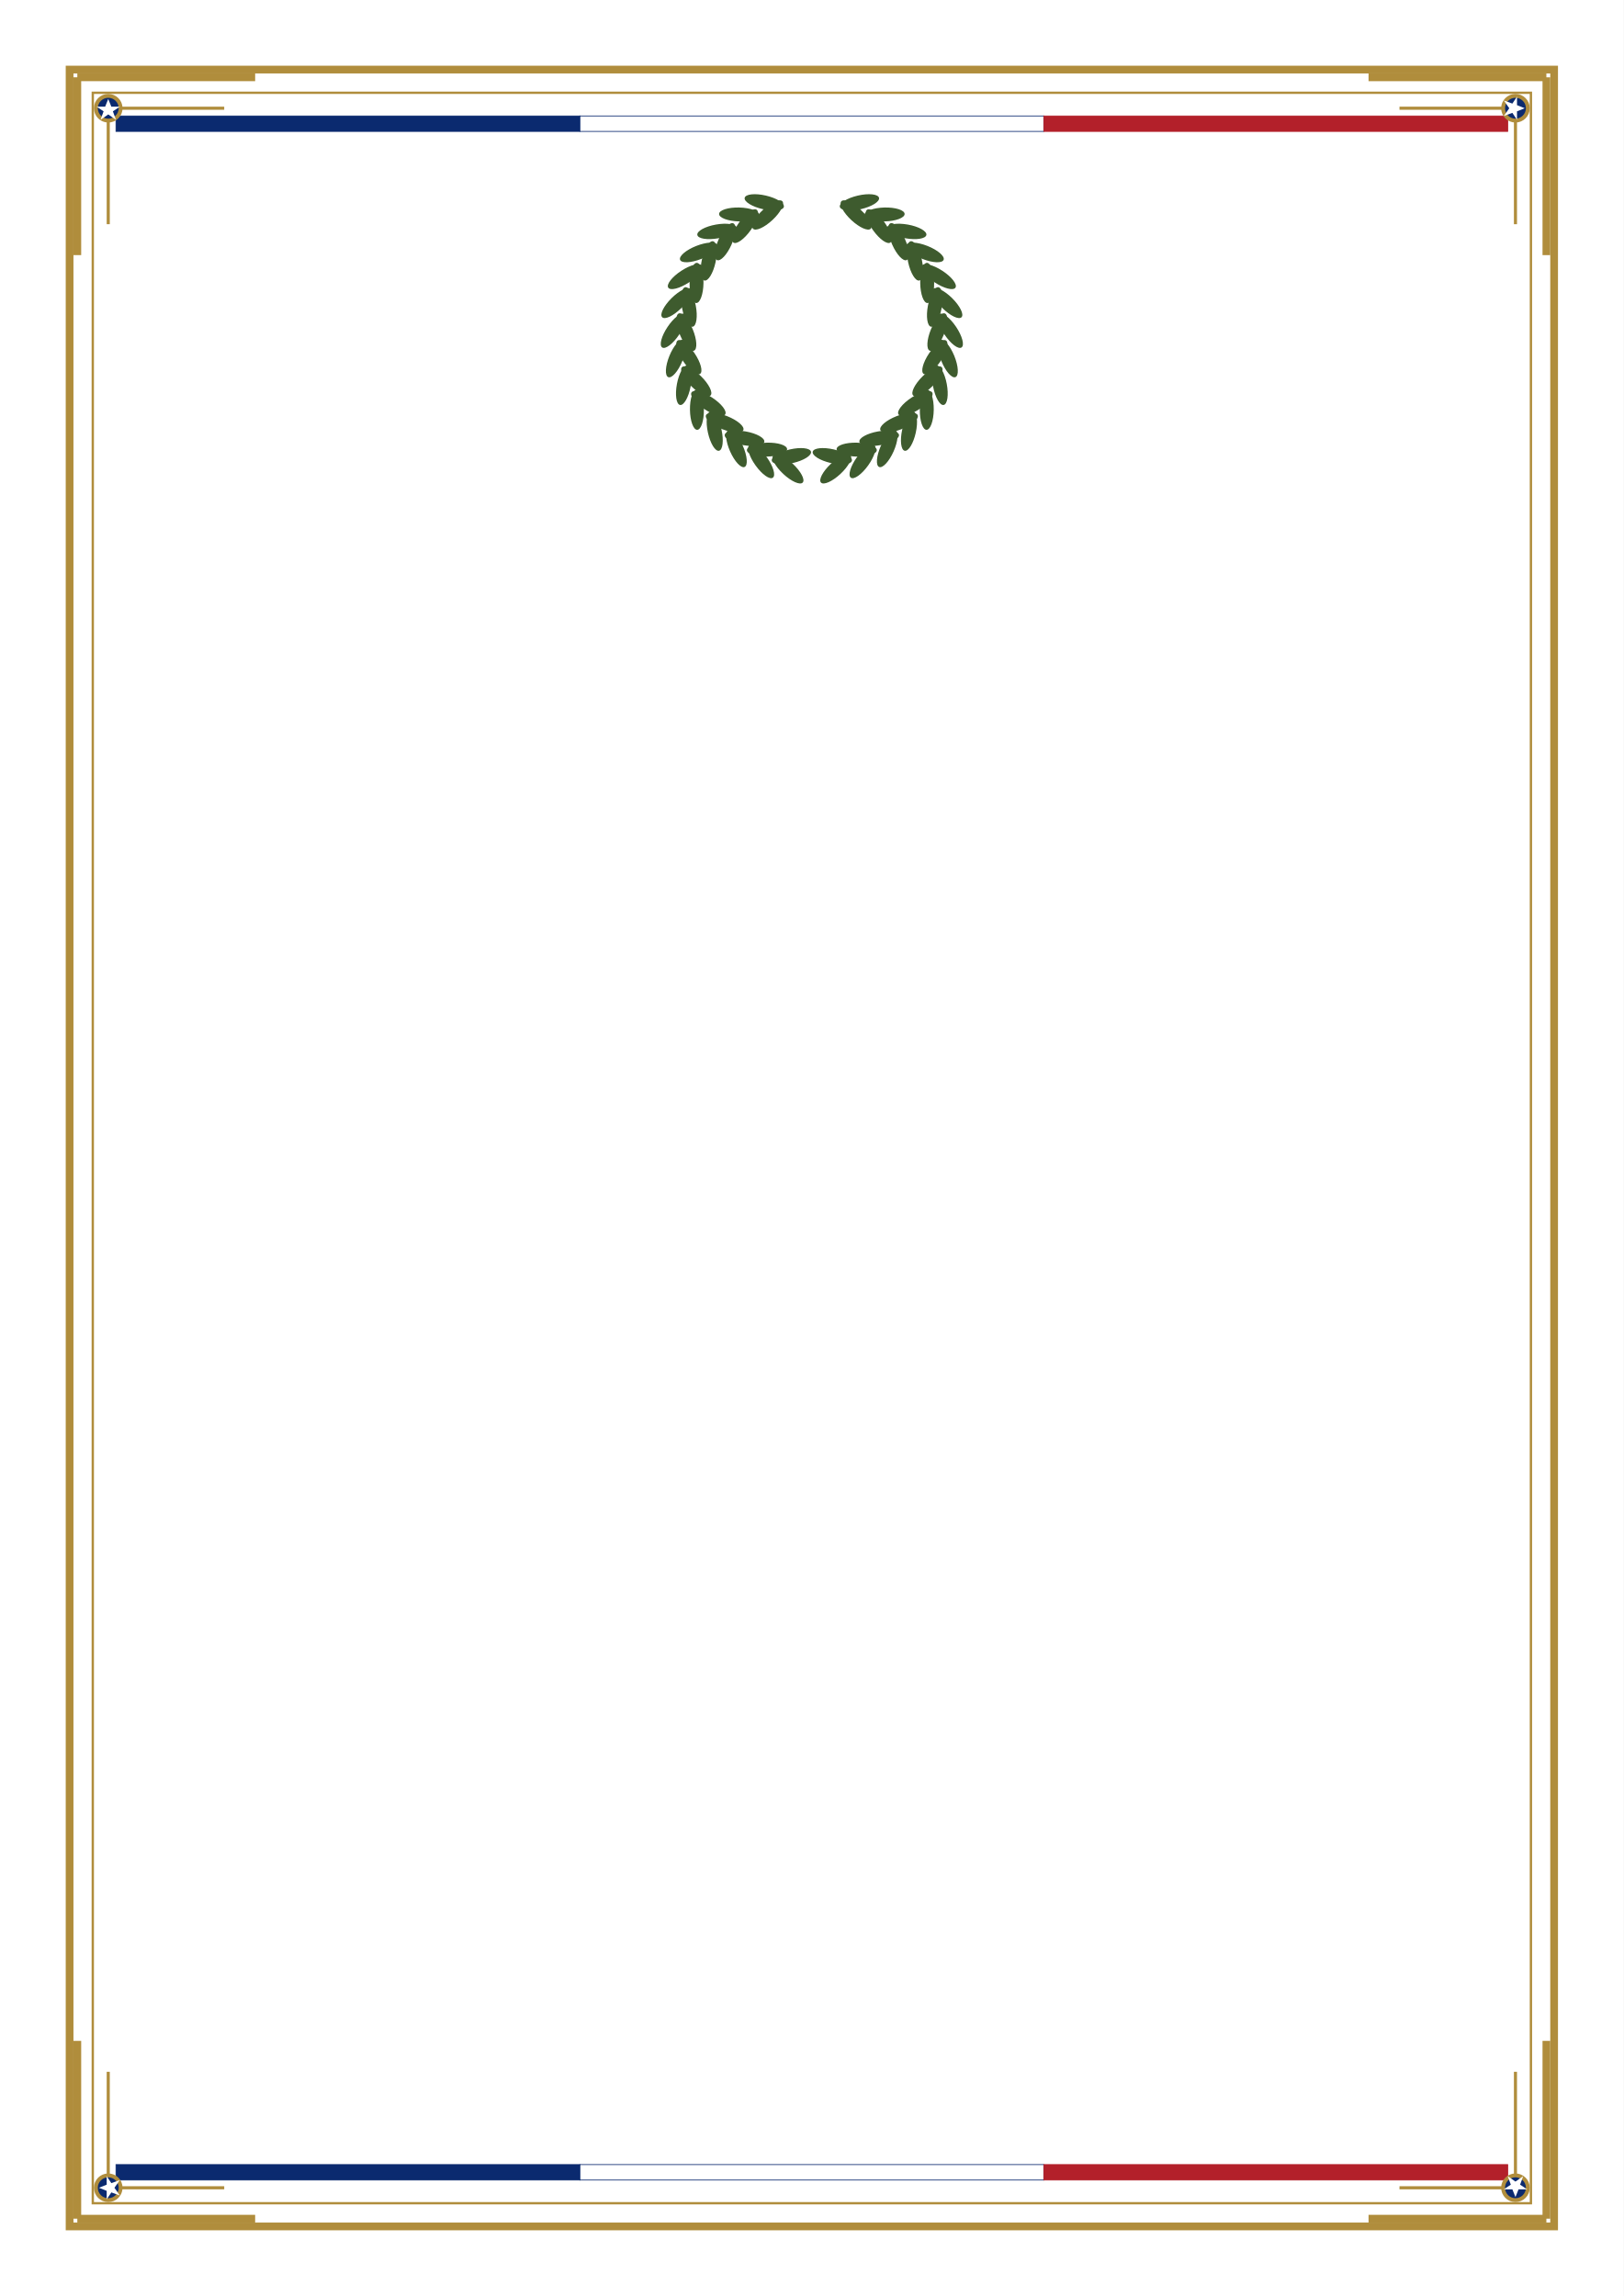
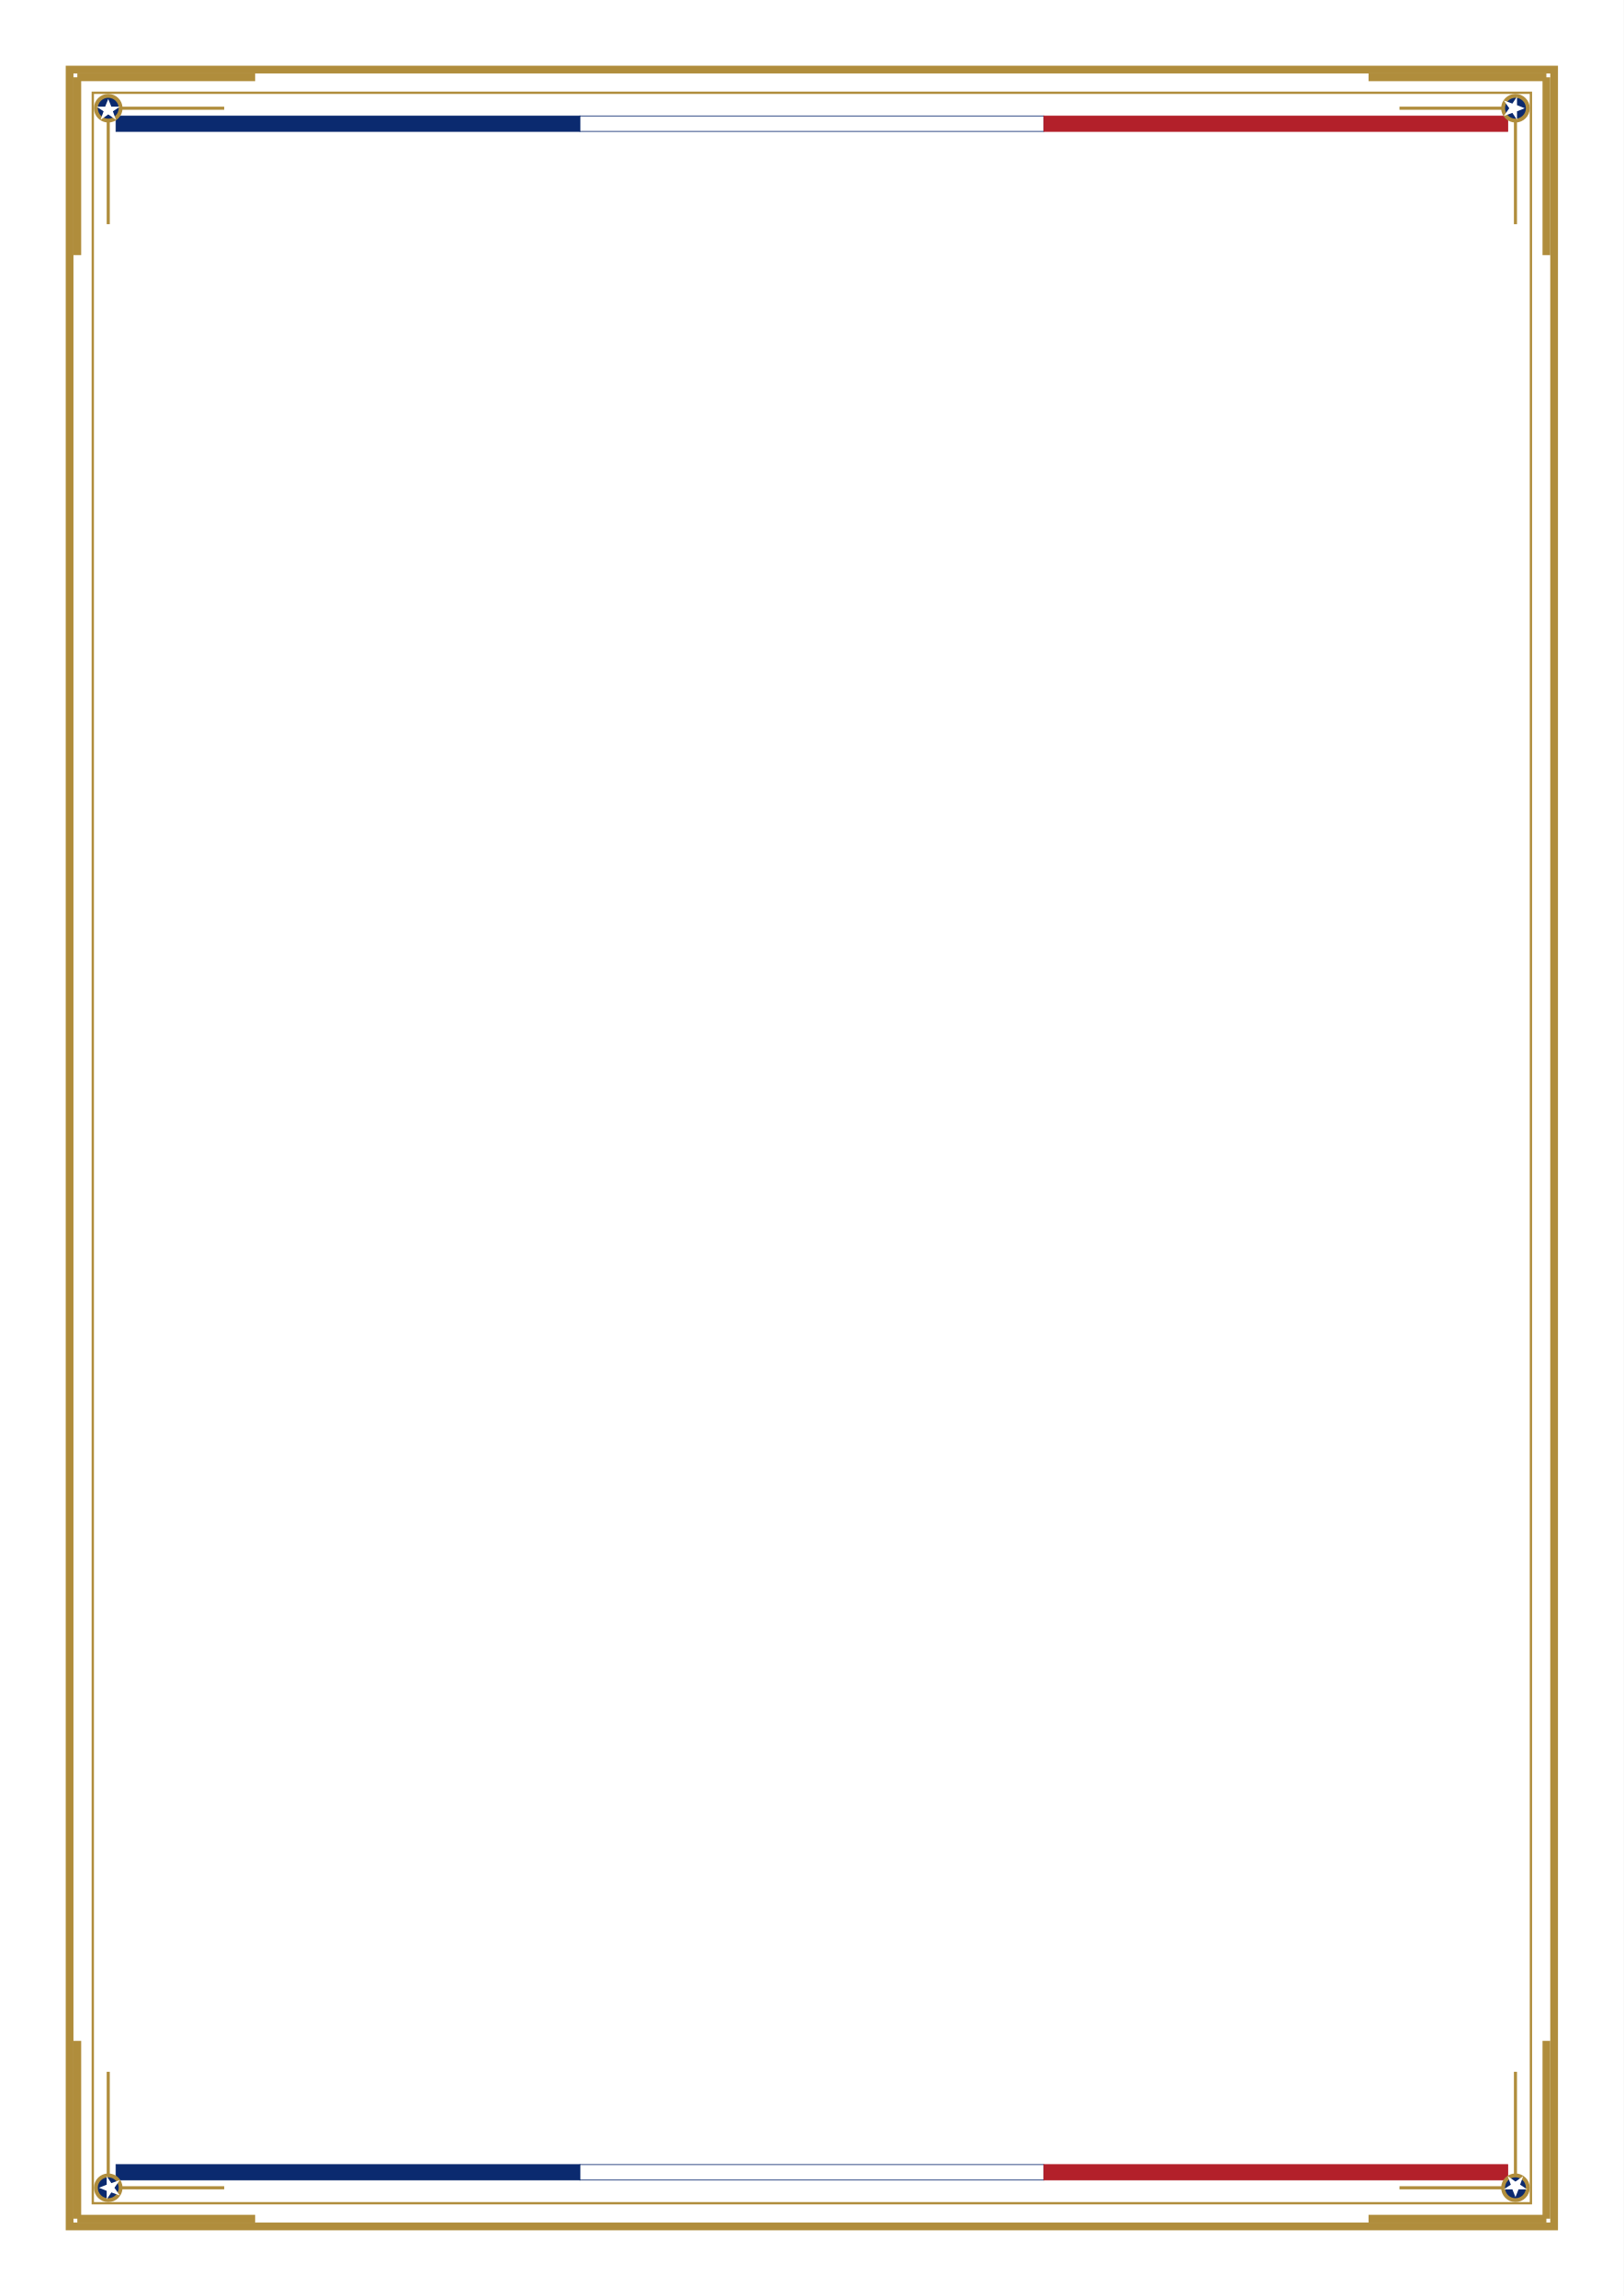
<svg xmlns="http://www.w3.org/2000/svg" viewBox="0 0 2100 2970" width="2100" height="2970">
  <rect width="2100" height="2970" fill="#fff" />
  <rect x="90" y="90" width="1920" height="2790" fill="none" stroke="#B08D3C" stroke-width="10" />
  <rect x="120" y="120" width="1860" height="2730" fill="none" stroke="#B08D3C" stroke-width="3" />
  <rect x="150" y="150" width="600" height="20" fill="#0B2A6F" stroke="#0B2A6F" stroke-width="1" />
  <rect x="750" y="150" width="600" height="20" fill="#fff" stroke="#0B2A6F" stroke-width="1" />
  <rect x="1350" y="150" width="600" height="20" fill="#B3202A" stroke="#B3202A" stroke-width="1" />
  <rect x="150" y="2800" width="600" height="20" fill="#0B2A6F" stroke="#0B2A6F" stroke-width="1" />
  <rect x="750" y="2800" width="600" height="20" fill="#fff" stroke="#0B2A6F" stroke-width="1" />
  <rect x="1350" y="2800" width="600" height="20" fill="#B3202A" stroke="#B3202A" stroke-width="1" />
  <g transform="translate(100 100) rotate(0)">
    <path d="M0,0 H230 M0,0 V230" stroke="#B08D3C" stroke-width="10" />
    <path d="M40,40 H190 M40,40 V190" stroke="#B08D3C" stroke-width="4" />
    <circle cx="40" cy="40" r="16" fill="#0B2A6F" stroke="#B08D3C" stroke-width="5" />
    <path d="M40,28 L44,38 L55,38 L46,44 L50,55 L40,48 L30,55 L34,44 L25,38 L36,38Z" fill="#fff" />
  </g>
  <g transform="translate(2000 100) rotate(90)">
    <path d="M0,0 H230 M0,0 V230" stroke="#B08D3C" stroke-width="10" />
    <path d="M40,40 H190 M40,40 V190" stroke="#B08D3C" stroke-width="4" />
    <circle cx="40" cy="40" r="16" fill="#0B2A6F" stroke="#B08D3C" stroke-width="5" />
    <path d="M40,28 L44,38 L55,38 L46,44 L50,55 L40,48 L30,55 L34,44 L25,38 L36,38Z" fill="#fff" />
  </g>
  <g transform="translate(2000 2870) rotate(180)">
    <path d="M0,0 H230 M0,0 V230" stroke="#B08D3C" stroke-width="10" />
    <path d="M40,40 H190 M40,40 V190" stroke="#B08D3C" stroke-width="4" />
    <circle cx="40" cy="40" r="16" fill="#0B2A6F" stroke="#B08D3C" stroke-width="5" />
    <path d="M40,28 L44,38 L55,38 L46,44 L50,55 L40,48 L30,55 L34,44 L25,38 L36,38Z" fill="#fff" />
  </g>
  <g transform="translate(100 2870) rotate(270)">
    <path d="M0,0 H230 M0,0 V230" stroke="#B08D3C" stroke-width="10" />
    <path d="M40,40 H190 M40,40 V190" stroke="#B08D3C" stroke-width="4" />
    <circle cx="40" cy="40" r="16" fill="#0B2A6F" stroke="#B08D3C" stroke-width="5" />
    <path d="M40,28 L44,38 L55,38 L46,44 L50,55 L40,48 L30,55 L34,44 L25,38 L36,38Z" fill="#fff" />
  </g>
-   <ellipse cx="1094.0" cy="594.2" rx="26" ry="9" transform="rotate(137.0 1094.0 594.2) translate(18 0)" fill="#3E5B2E" />
-   <ellipse cx="1094.0" cy="594.2" rx="26" ry="9" transform="rotate(193.0 1094.0 594.2) translate(18 0)" fill="#3E5B2E" />
-   <ellipse cx="1126.0" cy="582.1" rx="26" ry="9" transform="rotate(125.5 1126.0 582.1) translate(18 0)" fill="#3E5B2E" />
-   <ellipse cx="1126.0" cy="582.1" rx="26" ry="9" transform="rotate(181.5 1126.0 582.1) translate(18 0)" fill="#3E5B2E" />
-   <ellipse cx="1154.8" cy="563.8" rx="26" ry="9" transform="rotate(113.9 1154.8 563.8) translate(18 0)" fill="#3E5B2E" />
-   <ellipse cx="1154.8" cy="563.8" rx="26" ry="9" transform="rotate(169.9 1154.8 563.8) translate(18 0)" fill="#3E5B2E" />
-   <ellipse cx="1179.5" cy="540.1" rx="26" ry="9" transform="rotate(102.4 1179.5 540.1) translate(18 0)" fill="#3E5B2E" />
-   <ellipse cx="1179.5" cy="540.1" rx="26" ry="9" transform="rotate(158.4 1179.5 540.1) translate(18 0)" fill="#3E5B2E" />
-   <ellipse cx="1198.9" cy="512.0" rx="26" ry="9" transform="rotate(90.8 1198.9 512.0) translate(18 0)" fill="#3E5B2E" />
-   <ellipse cx="1198.9" cy="512.0" rx="26" ry="9" transform="rotate(146.8 1198.9 512.0) translate(18 0)" fill="#3E5B2E" />
-   <ellipse cx="1212.3" cy="480.6" rx="26" ry="9" transform="rotate(79.3 1212.3 480.6) translate(18 0)" fill="#3E5B2E" />
-   <ellipse cx="1212.3" cy="480.6" rx="26" ry="9" transform="rotate(135.3 1212.3 480.6) translate(18 0)" fill="#3E5B2E" />
-   <ellipse cx="1219.1" cy="447.1" rx="26" ry="9" transform="rotate(67.8 1219.1 447.1) translate(18 0)" fill="#3E5B2E" />
-   <ellipse cx="1219.1" cy="447.1" rx="26" ry="9" transform="rotate(123.8 1219.1 447.1) translate(18 0)" fill="#3E5B2E" />
-   <ellipse cx="1219.1" cy="412.9" rx="26" ry="9" transform="rotate(56.2 1219.1 412.9) translate(18 0)" fill="#3E5B2E" />
-   <ellipse cx="1219.1" cy="412.9" rx="26" ry="9" transform="rotate(112.2 1219.1 412.9) translate(18 0)" fill="#3E5B2E" />
-   <ellipse cx="1212.3" cy="379.4" rx="26" ry="9" transform="rotate(44.7 1212.3 379.4) translate(18 0)" fill="#3E5B2E" />
-   <ellipse cx="1212.3" cy="379.4" rx="26" ry="9" transform="rotate(100.7 1212.3 379.4) translate(18 0)" fill="#3E5B2E" />
-   <ellipse cx="1198.9" cy="348.0" rx="26" ry="9" transform="rotate(33.2 1198.9 348.0) translate(18 0)" fill="#3E5B2E" />
-   <ellipse cx="1198.9" cy="348.0" rx="26" ry="9" transform="rotate(89.2 1198.9 348.0) translate(18 0)" fill="#3E5B2E" />
-   <ellipse cx="1179.5" cy="319.9" rx="26" ry="9" transform="rotate(21.6 1179.5 319.9) translate(18 0)" fill="#3E5B2E" />
-   <ellipse cx="1179.5" cy="319.9" rx="26" ry="9" transform="rotate(77.6 1179.5 319.9) translate(18 0)" fill="#3E5B2E" />
-   <ellipse cx="1154.8" cy="296.2" rx="26" ry="9" transform="rotate(10.1 1154.8 296.2) translate(18 0)" fill="#3E5B2E" />
-   <ellipse cx="1154.8" cy="296.2" rx="26" ry="9" transform="rotate(66.1 1154.8 296.2) translate(18 0)" fill="#3E5B2E" />
-   <ellipse cx="1126.0" cy="277.9" rx="26" ry="9" transform="rotate(-1.5 1126.0 277.9) translate(18 0)" fill="#3E5B2E" />
-   <ellipse cx="1126.0" cy="277.9" rx="26" ry="9" transform="rotate(54.5 1126.0 277.9) translate(18 0)" fill="#3E5B2E" />
-   <ellipse cx="1094.0" cy="265.8" rx="26" ry="9" transform="rotate(-13.0 1094.0 265.8) translate(18 0)" fill="#3E5B2E" />
-   <ellipse cx="1094.0" cy="265.8" rx="26" ry="9" transform="rotate(43.0 1094.0 265.8) translate(18 0)" fill="#3E5B2E" />
-   <ellipse cx="1006.0" cy="594.2" rx="26" ry="9" transform="rotate(-13.0 1006.0 594.2) translate(18 0)" fill="#3E5B2E" />
-   <ellipse cx="1006.0" cy="594.2" rx="26" ry="9" transform="rotate(43.0 1006.0 594.2) translate(18 0)" fill="#3E5B2E" />
-   <ellipse cx="974.0" cy="582.1" rx="26" ry="9" transform="rotate(-1.5 974.0 582.1) translate(18 0)" fill="#3E5B2E" />
-   <ellipse cx="974.0" cy="582.1" rx="26" ry="9" transform="rotate(54.5 974.0 582.1) translate(18 0)" fill="#3E5B2E" />
-   <ellipse cx="945.2" cy="563.8" rx="26" ry="9" transform="rotate(10.1 945.2 563.8) translate(18 0)" fill="#3E5B2E" />
-   <ellipse cx="945.2" cy="563.8" rx="26" ry="9" transform="rotate(66.1 945.2 563.8) translate(18 0)" fill="#3E5B2E" />
-   <ellipse cx="920.5" cy="540.1" rx="26" ry="9" transform="rotate(21.6 920.5 540.1) translate(18 0)" fill="#3E5B2E" />
-   <ellipse cx="920.5" cy="540.1" rx="26" ry="9" transform="rotate(77.6 920.5 540.1) translate(18 0)" fill="#3E5B2E" />
-   <ellipse cx="901.1" cy="512.0" rx="26" ry="9" transform="rotate(33.2 901.1 512.0) translate(18 0)" fill="#3E5B2E" />
-   <ellipse cx="901.1" cy="512.0" rx="26" ry="9" transform="rotate(89.2 901.1 512.0) translate(18 0)" fill="#3E5B2E" />
-   <ellipse cx="887.7" cy="480.6" rx="26" ry="9" transform="rotate(44.7 887.7 480.6) translate(18 0)" fill="#3E5B2E" />
-   <ellipse cx="887.7" cy="480.6" rx="26" ry="9" transform="rotate(100.7 887.7 480.6) translate(18 0)" fill="#3E5B2E" />
-   <ellipse cx="880.9" cy="447.1" rx="26" ry="9" transform="rotate(56.2 880.9 447.1) translate(18 0)" fill="#3E5B2E" />
-   <ellipse cx="880.9" cy="447.1" rx="26" ry="9" transform="rotate(112.2 880.9 447.1) translate(18 0)" fill="#3E5B2E" />
-   <ellipse cx="880.9" cy="412.9" rx="26" ry="9" transform="rotate(67.8 880.9 412.9) translate(18 0)" fill="#3E5B2E" />
-   <ellipse cx="880.9" cy="412.9" rx="26" ry="9" transform="rotate(123.8 880.9 412.9) translate(18 0)" fill="#3E5B2E" />
-   <ellipse cx="887.7" cy="379.4" rx="26" ry="9" transform="rotate(79.3 887.7 379.4) translate(18 0)" fill="#3E5B2E" />
-   <ellipse cx="887.7" cy="379.4" rx="26" ry="9" transform="rotate(135.3 887.7 379.4) translate(18 0)" fill="#3E5B2E" />
-   <ellipse cx="901.1" cy="348.0" rx="26" ry="9" transform="rotate(90.8 901.1 348.0) translate(18 0)" fill="#3E5B2E" />
-   <ellipse cx="901.1" cy="348.0" rx="26" ry="9" transform="rotate(146.8 901.1 348.0) translate(18 0)" fill="#3E5B2E" />
-   <ellipse cx="920.5" cy="319.9" rx="26" ry="9" transform="rotate(102.4 920.5 319.9) translate(18 0)" fill="#3E5B2E" />
-   <ellipse cx="920.5" cy="319.9" rx="26" ry="9" transform="rotate(158.4 920.5 319.9) translate(18 0)" fill="#3E5B2E" />
-   <ellipse cx="945.2" cy="296.2" rx="26" ry="9" transform="rotate(113.9 945.2 296.2) translate(18 0)" fill="#3E5B2E" />
-   <ellipse cx="945.2" cy="296.2" rx="26" ry="9" transform="rotate(169.9 945.2 296.2) translate(18 0)" fill="#3E5B2E" />
-   <ellipse cx="974.0" cy="277.9" rx="26" ry="9" transform="rotate(125.5 974.0 277.9) translate(18 0)" fill="#3E5B2E" />
-   <ellipse cx="974.0" cy="277.9" rx="26" ry="9" transform="rotate(181.5 974.0 277.9) translate(18 0)" fill="#3E5B2E" />
-   <ellipse cx="1006.0" cy="265.8" rx="26" ry="9" transform="rotate(137.0 1006.0 265.8) translate(18 0)" fill="#3E5B2E" />
-   <ellipse cx="1006.0" cy="265.8" rx="26" ry="9" transform="rotate(193.0 1006.0 265.8) translate(18 0)" fill="#3E5B2E" />
</svg>
